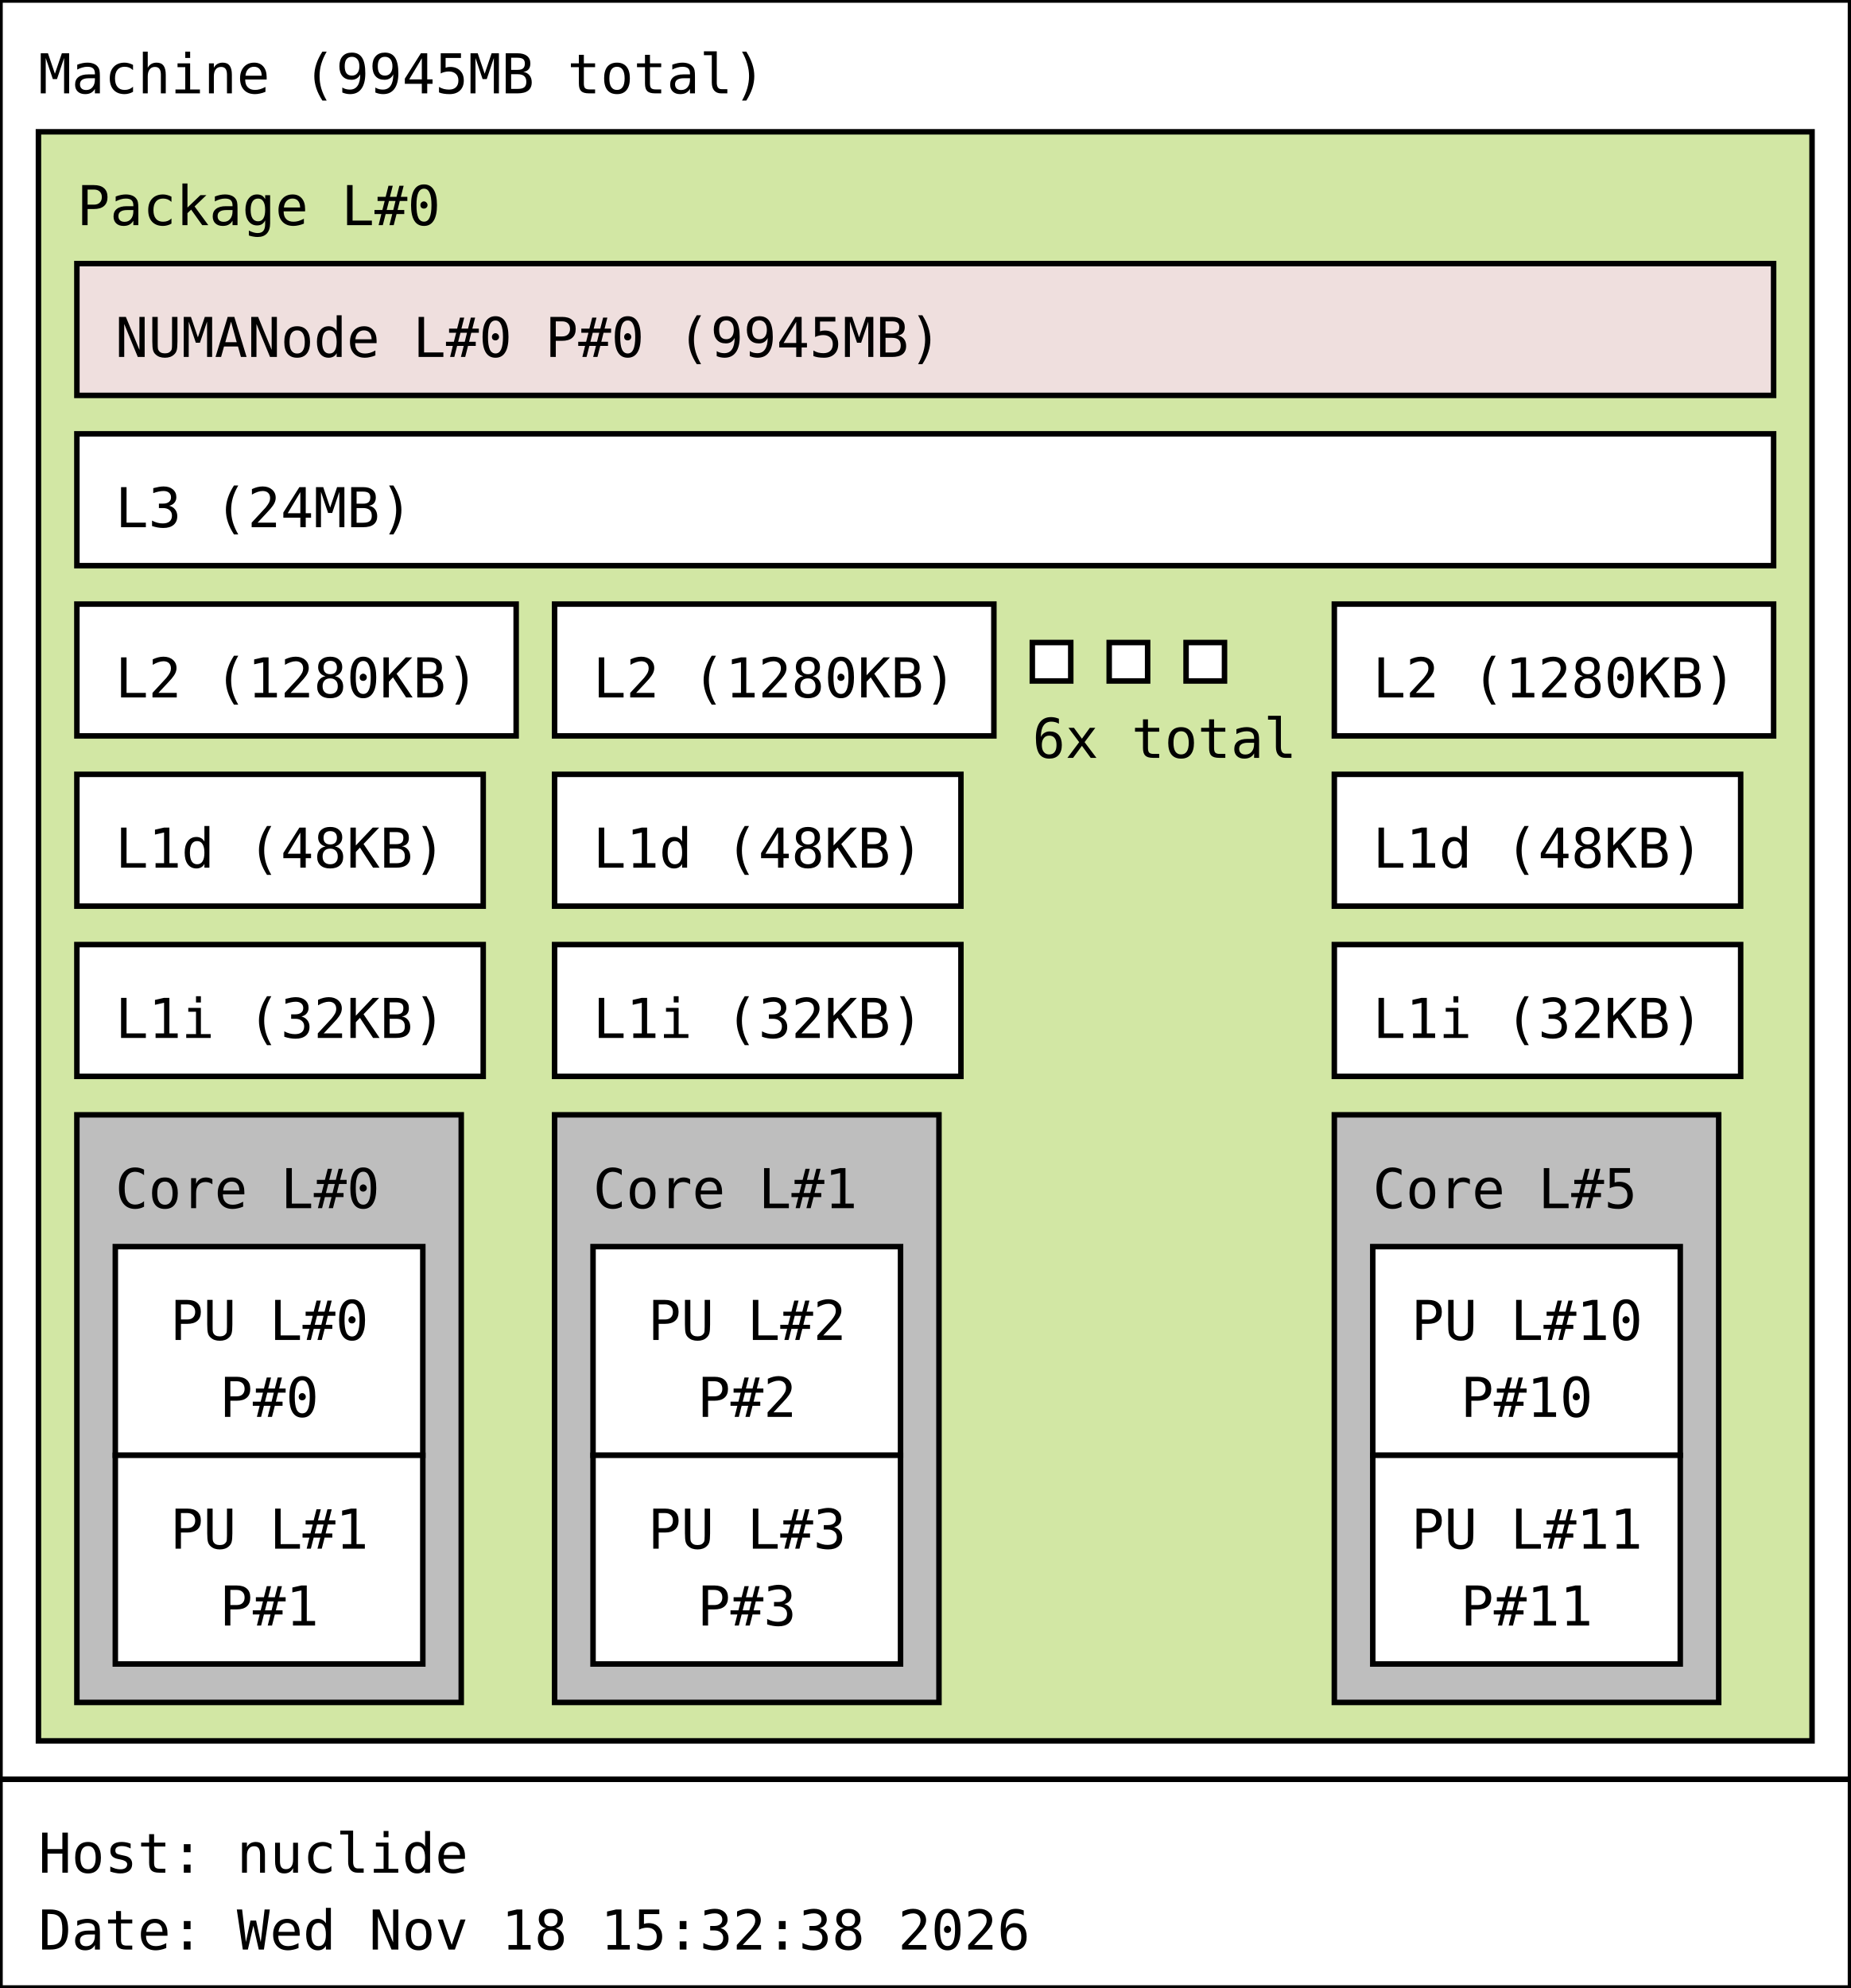
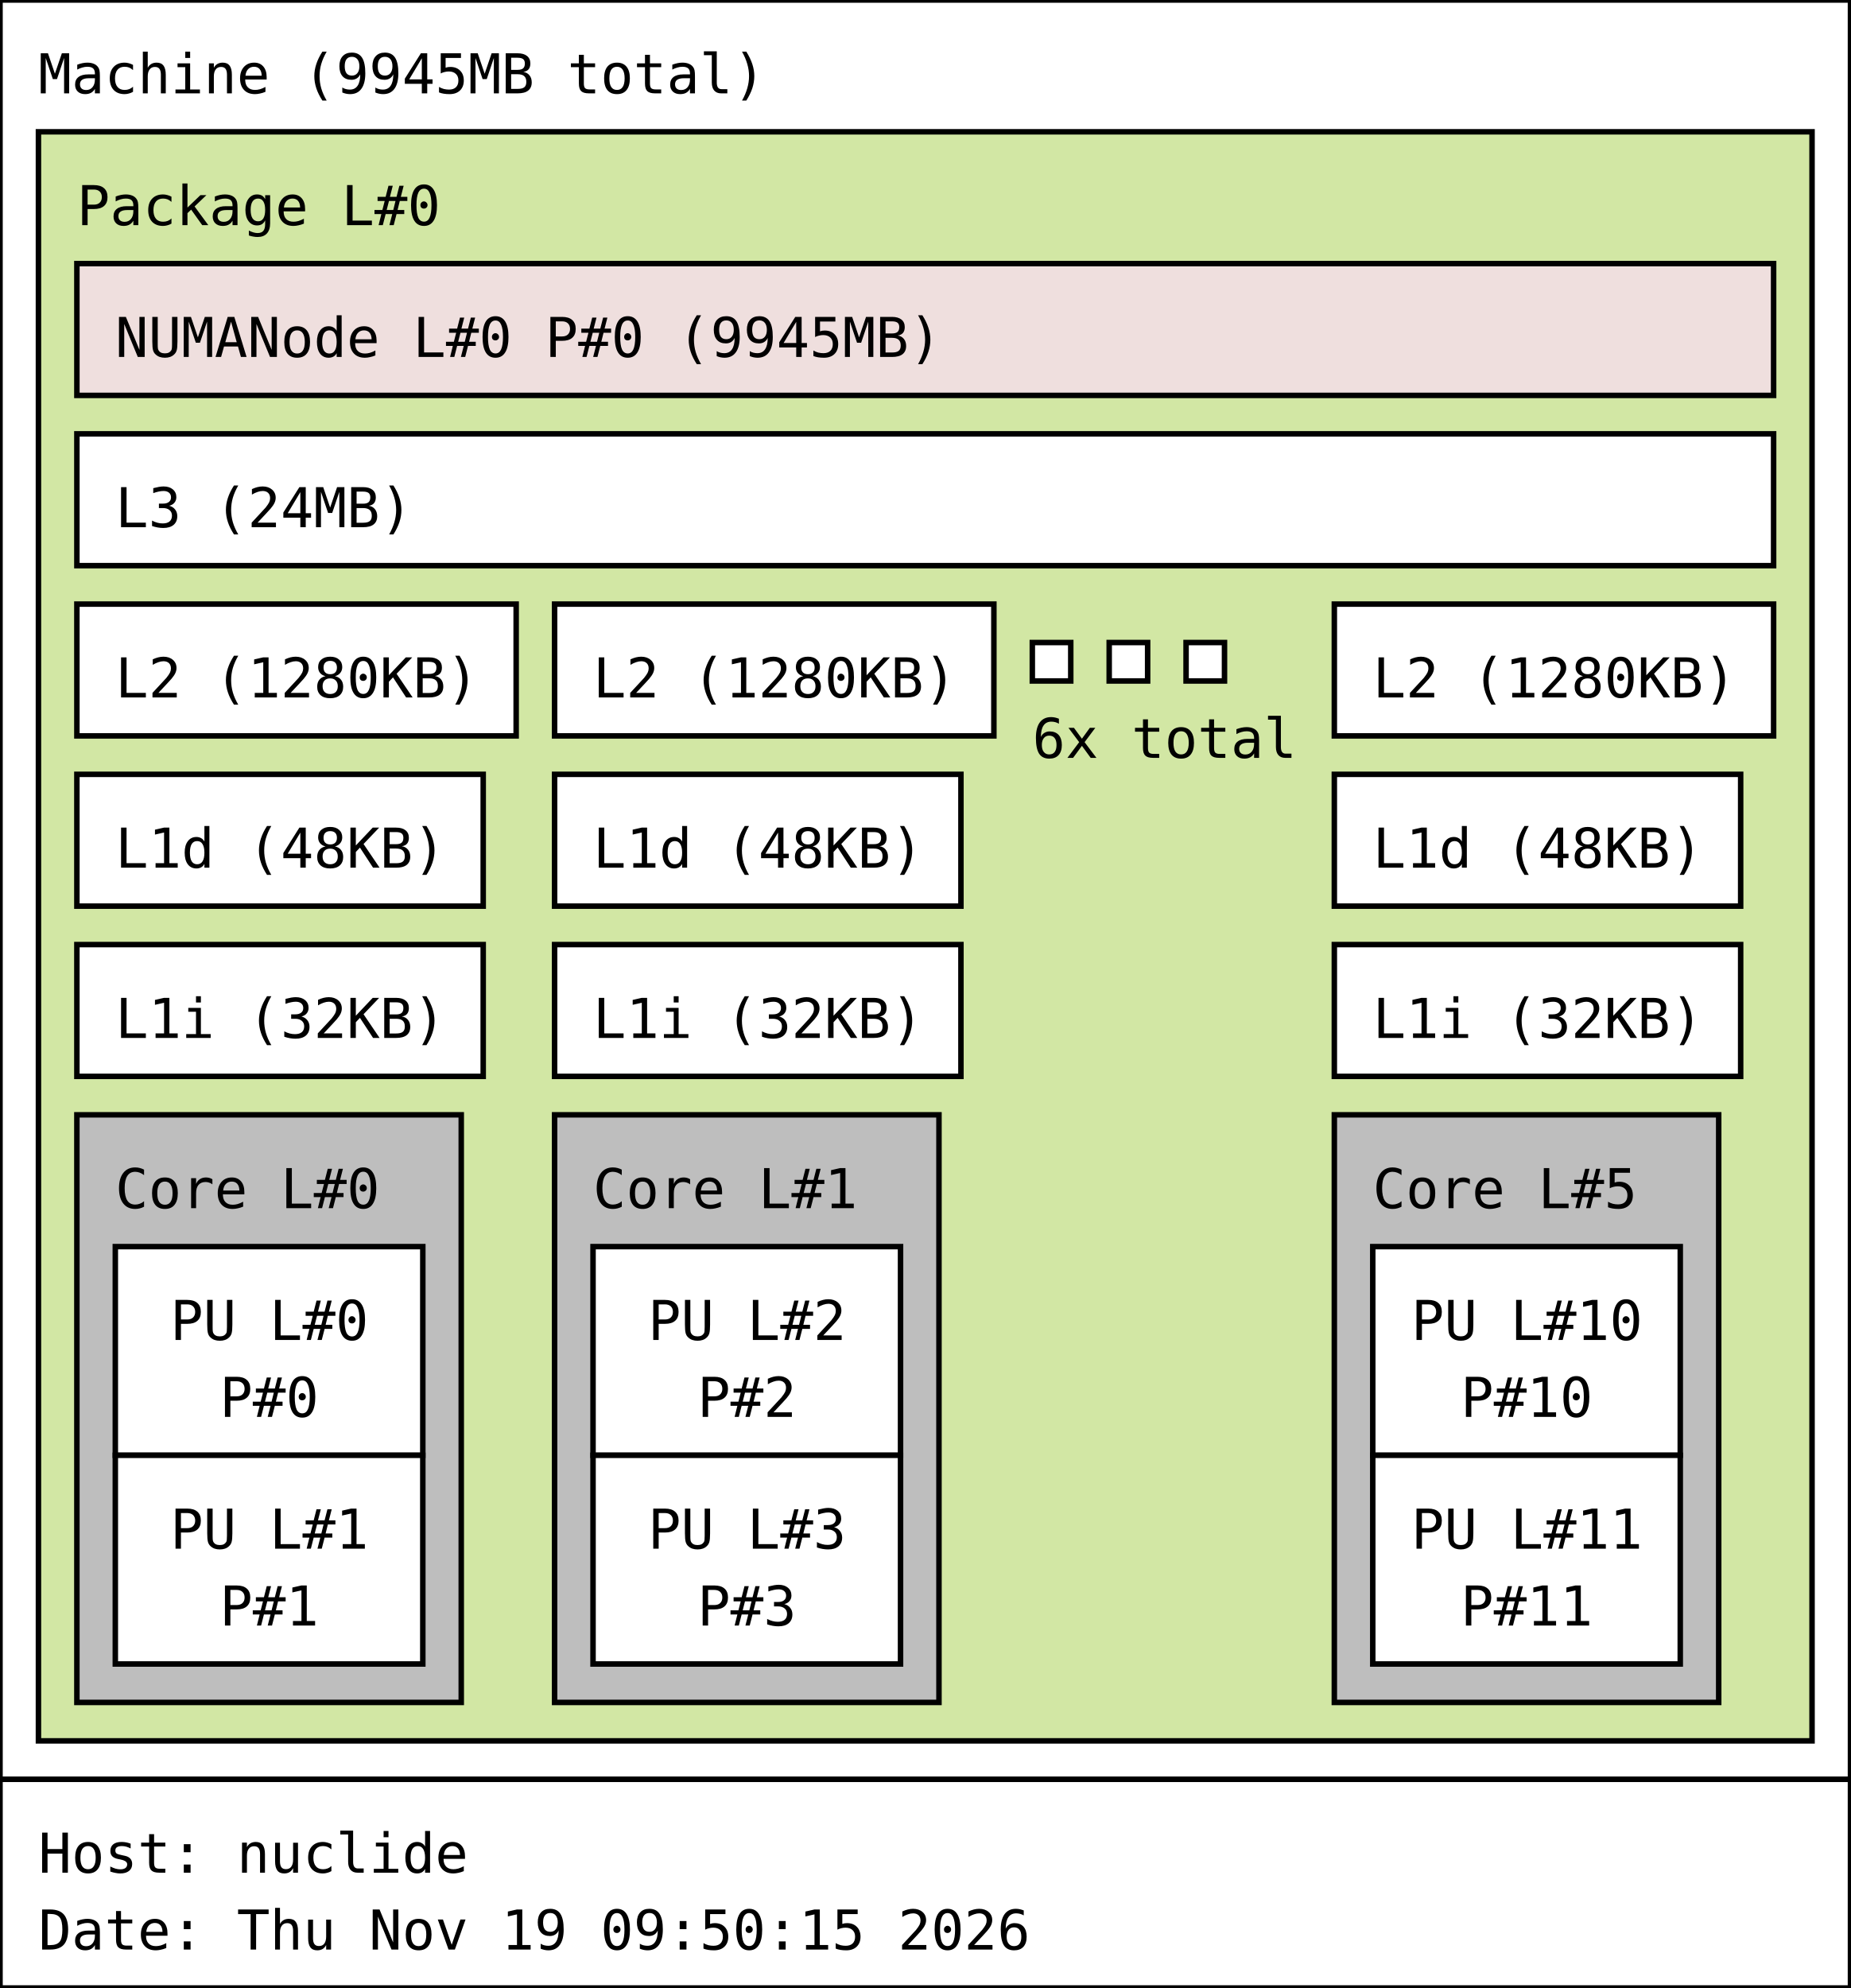
<svg xmlns="http://www.w3.org/2000/svg" width="337px" height="362px" viewBox="0 0 337px 362px" version="1.1">
  <rect id="Machine_0_rect" class="Machine" x="0" y="0" width="337" height="324" fill="rgb(255,255,255)" stroke="rgb(0,0,0)" stroke-width="1" />
  <text id="Machine_0_text" class="Machine" font-family="Monospace" x="7" y="17" fill="rgb(0,0,0)" font-size="10px">Machine (9945MB total)</text>
  <rect id="Package_0_rect" class="Package" x="7" y="24" width="323" height="293" fill="rgb(210,231,164)" stroke="rgb(0,0,0)" stroke-width="1" />
  <text id="Package_0_text" class="Package" font-family="Monospace" x="14" y="41" fill="rgb(0,0,0)" font-size="10px">Package L#0</text>
  <rect id="L3_0_rect" class="L3" x="14" y="79" width="309" height="24" fill="rgb(255,255,255)" stroke="rgb(0,0,0)" stroke-width="1" />
  <text id="L3_0_text" class="L3" font-family="Monospace" x="21" y="96" fill="rgb(0,0,0)" font-size="10px">L3 (24MB)</text>
  <rect id="L2_0_rect" class="L2" x="14" y="110" width="80" height="24" fill="rgb(255,255,255)" stroke="rgb(0,0,0)" stroke-width="1" />
  <text id="L2_0_text" class="L2" font-family="Monospace" x="21" y="127" fill="rgb(0,0,0)" font-size="10px">L2 (1280KB)</text>
  <rect id="L1d_0_rect" class="L1d" x="14" y="141" width="74" height="24" fill="rgb(255,255,255)" stroke="rgb(0,0,0)" stroke-width="1" />
  <text id="L1d_0_text" class="L1d" font-family="Monospace" x="21" y="158" fill="rgb(0,0,0)" font-size="10px">L1d (48KB)</text>
  <rect id="L1i_0_rect" class="L1i" x="14" y="172" width="74" height="24" fill="rgb(255,255,255)" stroke="rgb(0,0,0)" stroke-width="1" />
  <text id="L1i_0_text" class="L1i" font-family="Monospace" x="21" y="189" fill="rgb(0,0,0)" font-size="10px">L1i (32KB)</text>
  <rect id="Core_0_rect" class="Core" x="14" y="203" width="70" height="107" fill="rgb(190,190,190)" stroke="rgb(0,0,0)" stroke-width="1" />
  <text id="Core_0_text" class="Core" font-family="Monospace" x="21" y="220" fill="rgb(0,0,0)" font-size="10px">Core L#0</text>
  <rect id="PU_0_rect" class="PU" x="21" y="227" width="56" height="38" fill="rgb(255,255,255)" stroke="rgb(0,0,0)" stroke-width="1" />
  <text id="PU_0_text" class="PU" font-family="Monospace" x="31" y="244" fill="rgb(0,0,0)" font-size="10px">PU L#0</text>
  <text id="PU_0_text_1" class="PU" font-family="Monospace" x="40" y="258" fill="rgb(0,0,0)" font-size="10px">P#0</text>
  <rect id="PU_1_rect" class="PU" x="21" y="265" width="56" height="38" fill="rgb(255,255,255)" stroke="rgb(0,0,0)" stroke-width="1" />
  <text id="PU_1_text" class="PU" font-family="Monospace" x="31" y="282" fill="rgb(0,0,0)" font-size="10px">PU L#1</text>
  <text id="PU_1_text_1" class="PU" font-family="Monospace" x="40" y="296" fill="rgb(0,0,0)" font-size="10px">P#1</text>
  <rect id="L2_1_rect" class="L2" x="101" y="110" width="80" height="24" fill="rgb(255,255,255)" stroke="rgb(0,0,0)" stroke-width="1" />
  <text id="L2_1_text" class="L2" font-family="Monospace" x="108" y="127" fill="rgb(0,0,0)" font-size="10px">L2 (1280KB)</text>
  <rect id="L1d_1_rect" class="L1d" x="101" y="141" width="74" height="24" fill="rgb(255,255,255)" stroke="rgb(0,0,0)" stroke-width="1" />
  <text id="L1d_1_text" class="L1d" font-family="Monospace" x="108" y="158" fill="rgb(0,0,0)" font-size="10px">L1d (48KB)</text>
  <rect id="L1i_1_rect" class="L1i" x="101" y="172" width="74" height="24" fill="rgb(255,255,255)" stroke="rgb(0,0,0)" stroke-width="1" />
  <text id="L1i_1_text" class="L1i" font-family="Monospace" x="108" y="189" fill="rgb(0,0,0)" font-size="10px">L1i (32KB)</text>
  <rect id="Core_1_rect" class="Core" x="101" y="203" width="70" height="107" fill="rgb(190,190,190)" stroke="rgb(0,0,0)" stroke-width="1" />
  <text id="Core_1_text" class="Core" font-family="Monospace" x="108" y="220" fill="rgb(0,0,0)" font-size="10px">Core L#1</text>
  <rect id="PU_2_rect" class="PU" x="108" y="227" width="56" height="38" fill="rgb(255,255,255)" stroke="rgb(0,0,0)" stroke-width="1" />
  <text id="PU_2_text" class="PU" font-family="Monospace" x="118" y="244" fill="rgb(0,0,0)" font-size="10px">PU L#2</text>
  <text id="PU_2_text_1" class="PU" font-family="Monospace" x="127" y="258" fill="rgb(0,0,0)" font-size="10px">P#2</text>
  <rect id="PU_3_rect" class="PU" x="108" y="265" width="56" height="38" fill="rgb(255,255,255)" stroke="rgb(0,0,0)" stroke-width="1" />
  <text id="PU_3_text" class="PU" font-family="Monospace" x="118" y="282" fill="rgb(0,0,0)" font-size="10px">PU L#3</text>
  <text id="PU_3_text_1" class="PU" font-family="Monospace" x="127" y="296" fill="rgb(0,0,0)" font-size="10px">P#3</text>
  <rect id="L2_2_rect" class="L2" x="188" y="117" width="7" height="7" fill="rgb(255,255,255)" stroke="rgb(0,0,0)" stroke-width="1" />
  <rect id="L2_2_rect" class="L2" x="202" y="117" width="7" height="7" fill="rgb(255,255,255)" stroke="rgb(0,0,0)" stroke-width="1" />
  <rect id="L2_2_rect" class="L2" x="216" y="117" width="7" height="7" fill="rgb(255,255,255)" stroke="rgb(0,0,0)" stroke-width="1" />
  <text id="L2_2_text" class="L2" font-family="Monospace" x="188" y="138" fill="rgb(0,0,0)" font-size="10px">6x total</text>
  <rect id="L2_5_rect" class="L2" x="243" y="110" width="80" height="24" fill="rgb(255,255,255)" stroke="rgb(0,0,0)" stroke-width="1" />
  <text id="L2_5_text" class="L2" font-family="Monospace" x="250" y="127" fill="rgb(0,0,0)" font-size="10px">L2 (1280KB)</text>
  <rect id="L1d_5_rect" class="L1d" x="243" y="141" width="74" height="24" fill="rgb(255,255,255)" stroke="rgb(0,0,0)" stroke-width="1" />
  <text id="L1d_5_text" class="L1d" font-family="Monospace" x="250" y="158" fill="rgb(0,0,0)" font-size="10px">L1d (48KB)</text>
  <rect id="L1i_5_rect" class="L1i" x="243" y="172" width="74" height="24" fill="rgb(255,255,255)" stroke="rgb(0,0,0)" stroke-width="1" />
  <text id="L1i_5_text" class="L1i" font-family="Monospace" x="250" y="189" fill="rgb(0,0,0)" font-size="10px">L1i (32KB)</text>
  <rect id="Core_5_rect" class="Core" x="243" y="203" width="70" height="107" fill="rgb(190,190,190)" stroke="rgb(0,0,0)" stroke-width="1" />
  <text id="Core_5_text" class="Core" font-family="Monospace" x="250" y="220" fill="rgb(0,0,0)" font-size="10px">Core L#5</text>
  <rect id="PU_10_rect" class="PU" x="250" y="227" width="56" height="38" fill="rgb(255,255,255)" stroke="rgb(0,0,0)" stroke-width="1" />
  <text id="PU_10_text" class="PU" font-family="Monospace" x="257" y="244" fill="rgb(0,0,0)" font-size="10px">PU L#10</text>
  <text id="PU_10_text_1" class="PU" font-family="Monospace" x="266" y="258" fill="rgb(0,0,0)" font-size="10px">P#10</text>
  <rect id="PU_11_rect" class="PU" x="250" y="265" width="56" height="38" fill="rgb(255,255,255)" stroke="rgb(0,0,0)" stroke-width="1" />
  <text id="PU_11_text" class="PU" font-family="Monospace" x="257" y="282" fill="rgb(0,0,0)" font-size="10px">PU L#11</text>
  <text id="PU_11_text_1" class="PU" font-family="Monospace" x="266" y="296" fill="rgb(0,0,0)" font-size="10px">P#11</text>
  <rect id="NUMANode_0_rect" class="NUMANode" x="14" y="48" width="309" height="24" fill="rgb(239,223,222)" stroke="rgb(0,0,0)" stroke-width="1" />
  <text id="NUMANode_0_text" class="NUMANode" font-family="Monospace" x="21" y="65" fill="rgb(0,0,0)" font-size="10px">NUMANode L#0 P#0 (9945MB)</text>
  <rect id="anon_rect" x="0" y="324" width="337" height="38" fill="rgb(255,255,255)" stroke="rgb(0,0,0)" stroke-width="1" />
  <text id="anon_text" font-family="Monospace" x="7" y="341" fill="rgb(0,0,0)" font-size="10px">Host: nuclide</text>
-   <text id="anon_text_1" font-family="Monospace" x="7" y="355" fill="rgb(0,0,0)" font-size="10px">Date: Wed Nov 18 15:32:38 2026</text>
+   <text id="anon_text_1" font-family="Monospace" x="7" y="355" fill="rgb(0,0,0)" font-size="10px">Date: Thu Nov 19 09:50:15 2026</text>
</svg>
